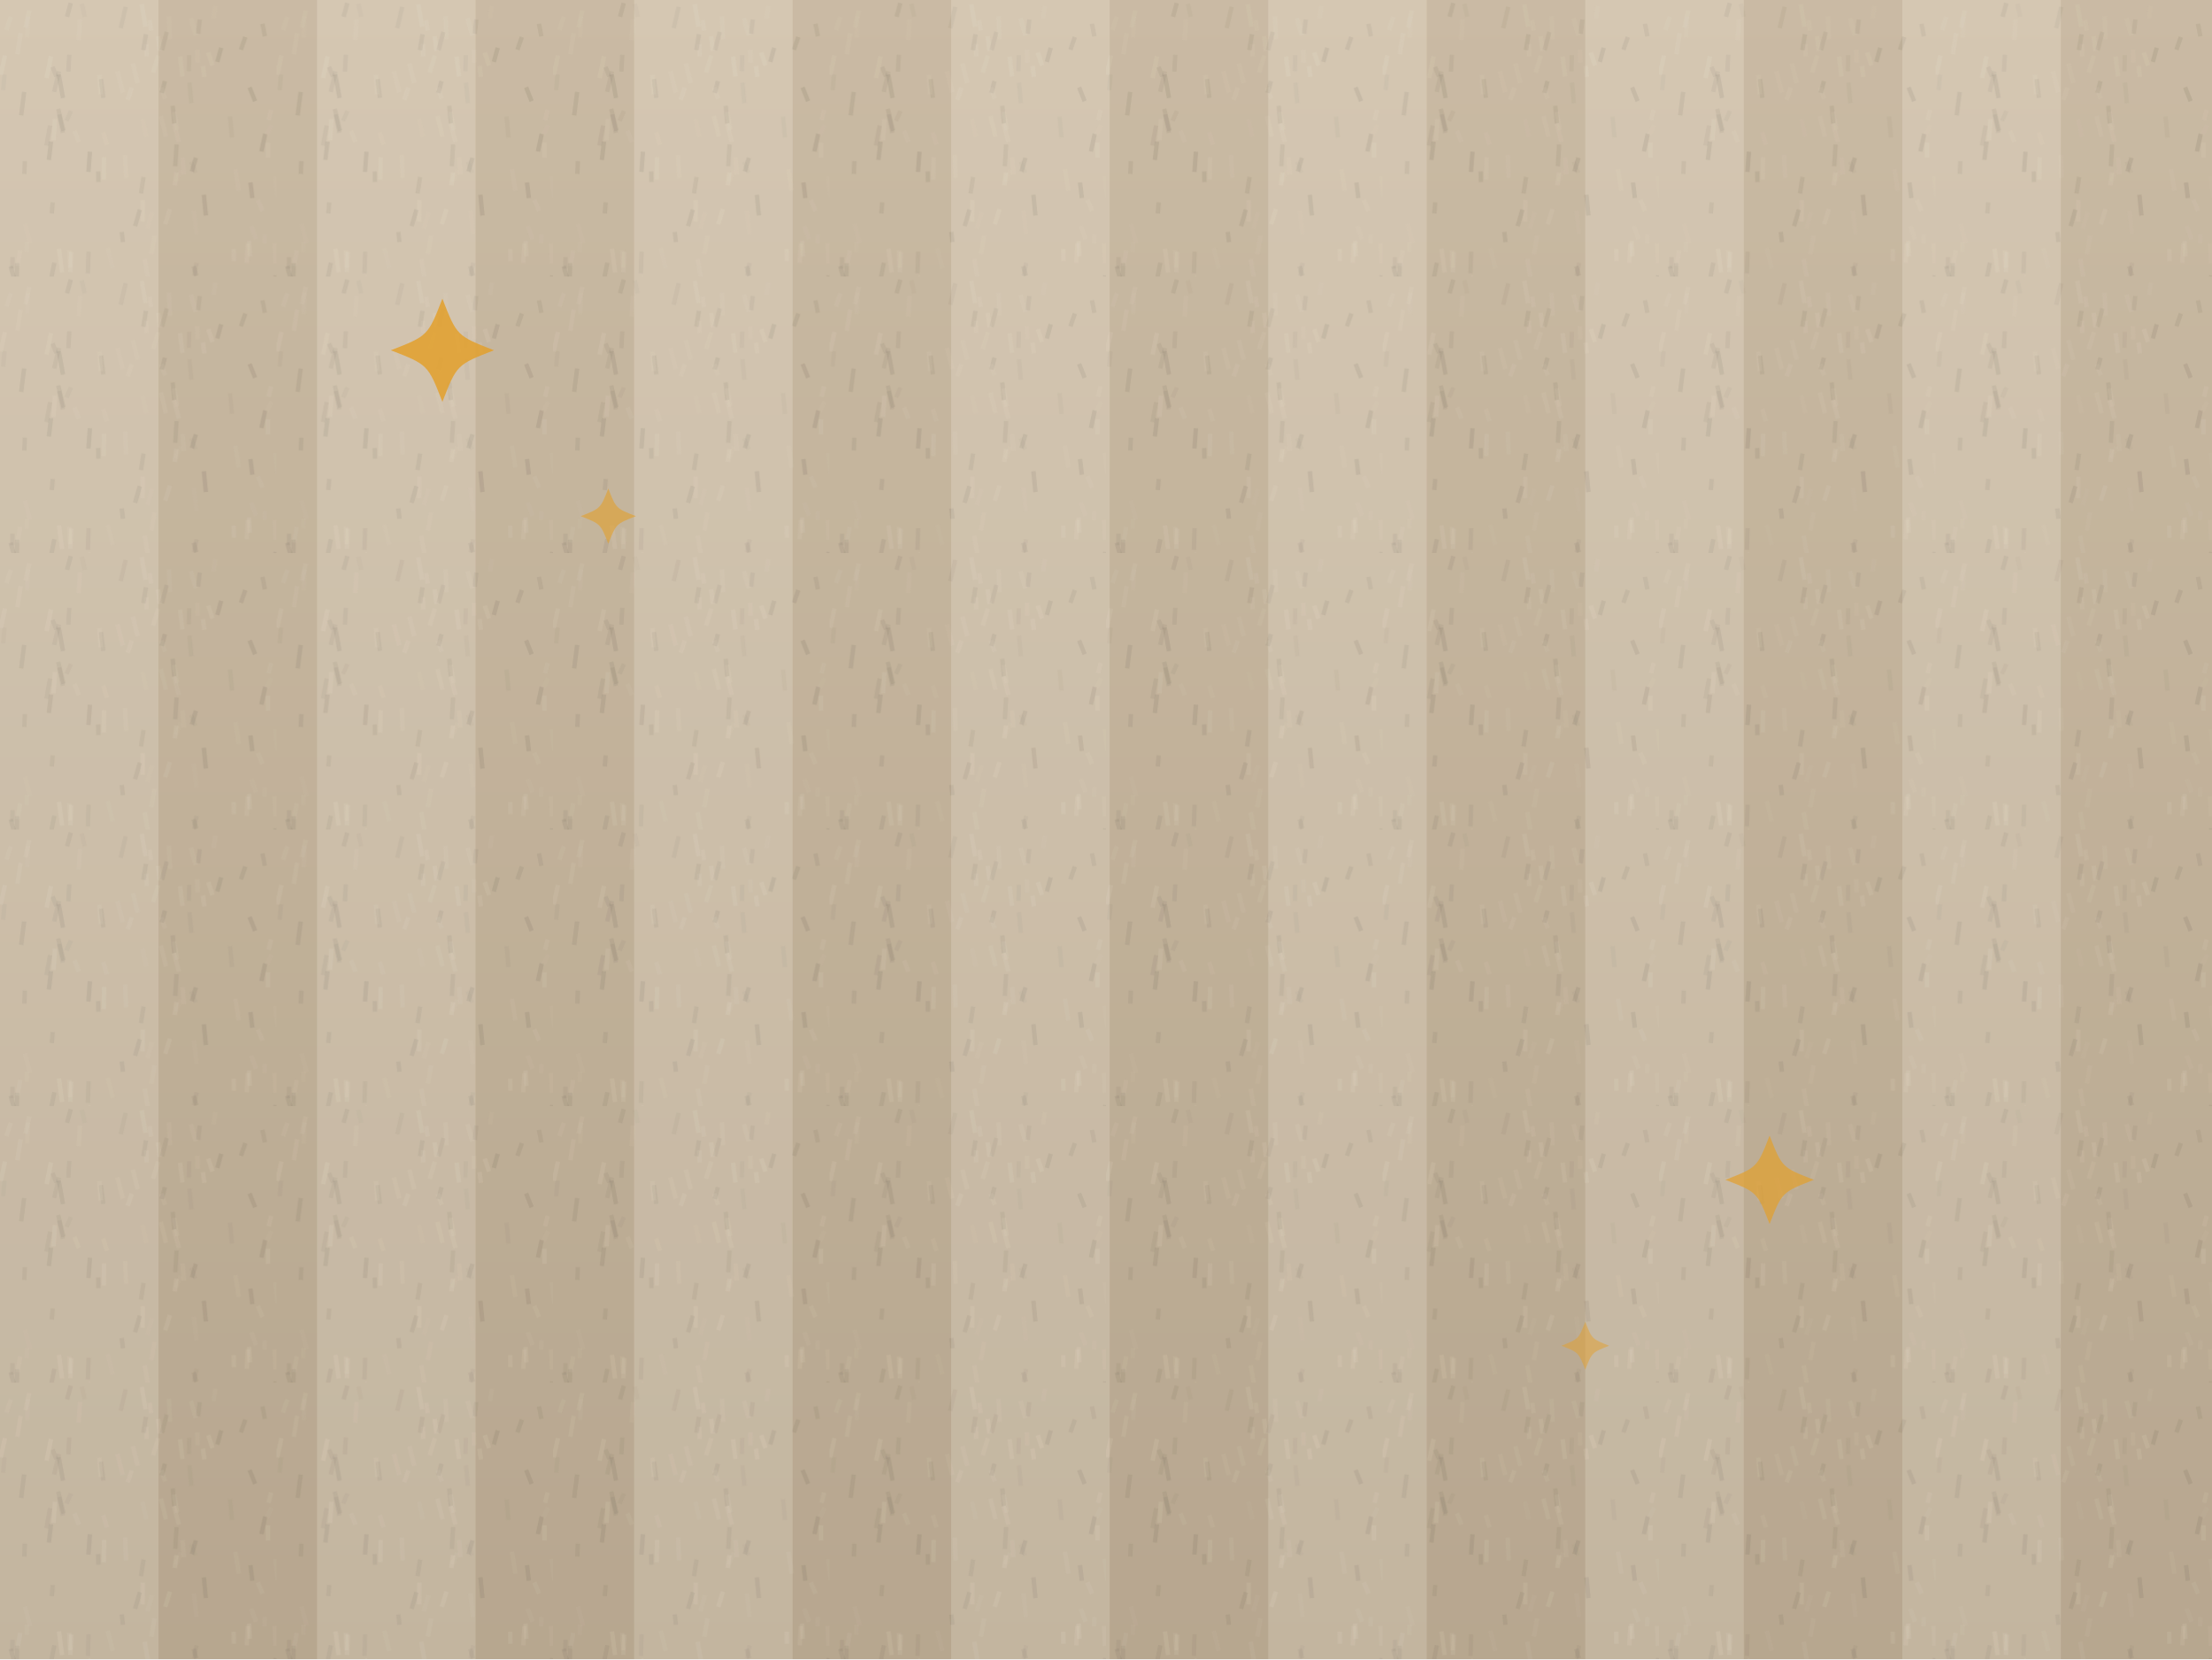
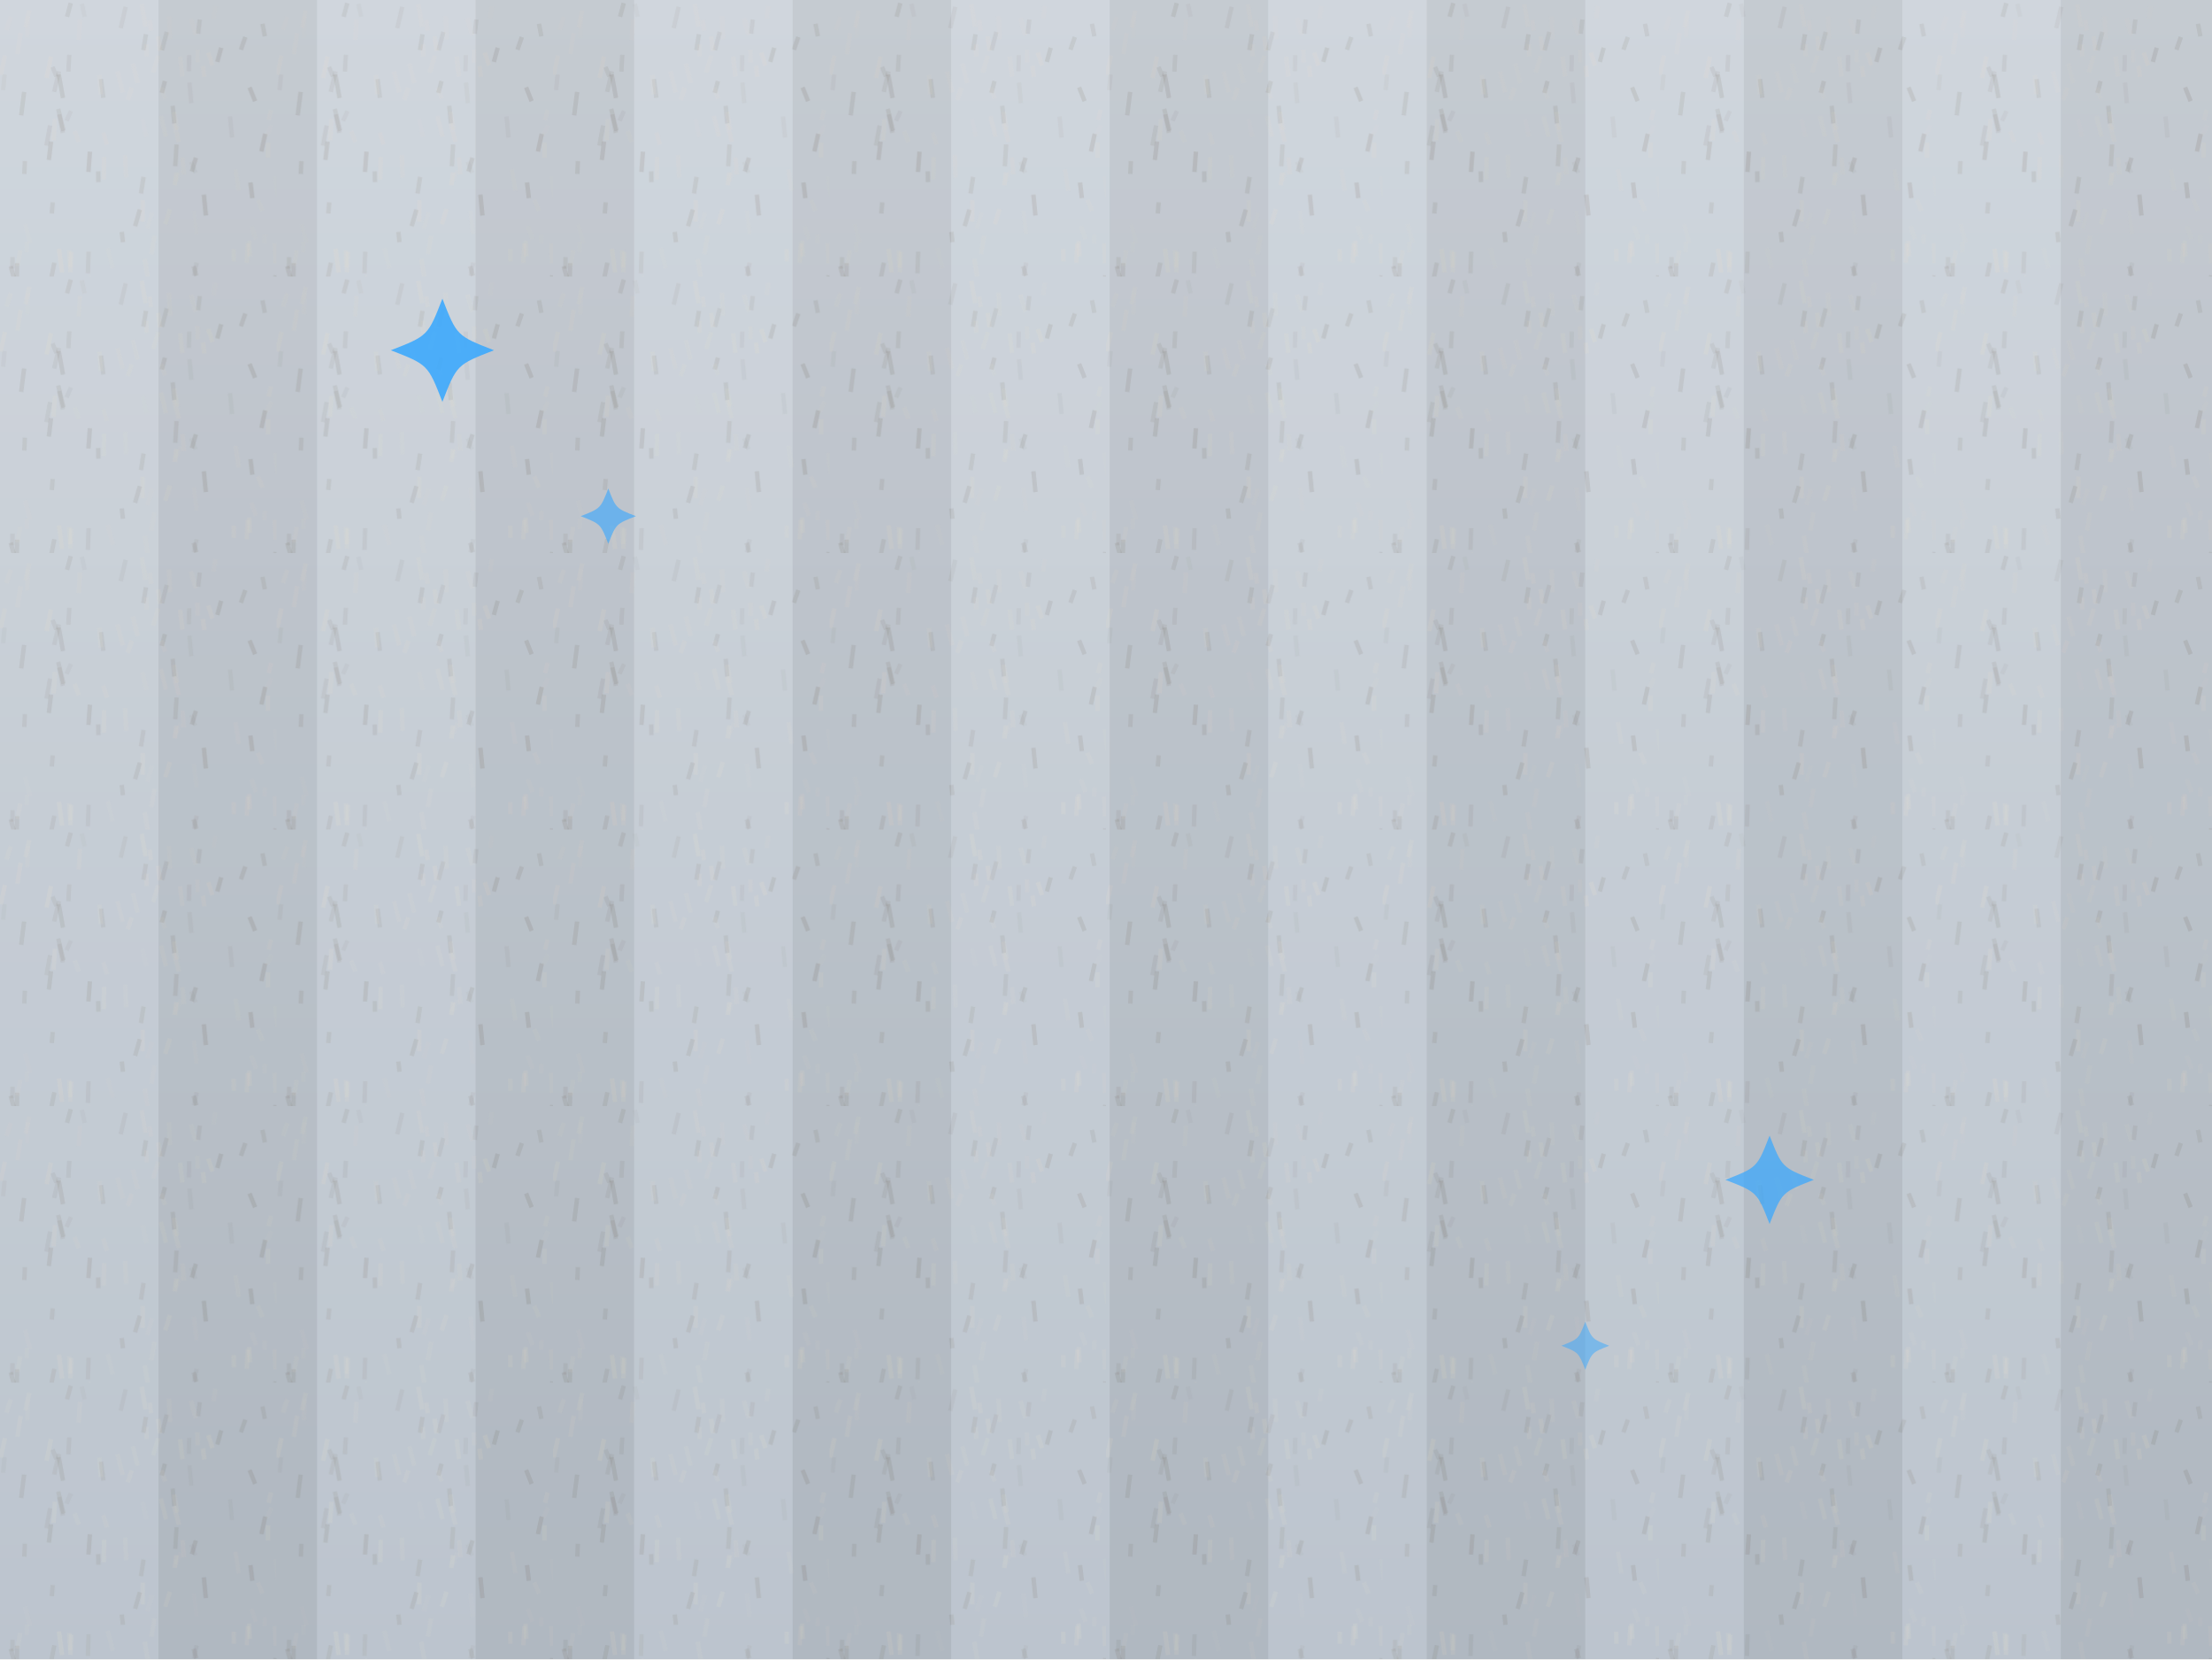
<svg xmlns="http://www.w3.org/2000/svg" viewBox="0 0 1200 900" width="1200" height="900" role="img">
  <defs>
    <linearGradient id="c" x1="0" y1="0" x2="0" y2="1">
-       <stop offset="0" stop-color="#c9b9a0" />
-       <stop offset="1" stop-color="#b3a288" />
+       <stop offset="0" stop-color="#c3ccd6" />
+       <stop offset="1" stop-color="#aab6c3" />
    </linearGradient>
  </defs>
  <rect width="1200" height="900" fill="url(#c)" />
  <defs>
    <pattern id="pile" width="150" height="150" patternUnits="userSpaceOnUse">
      <line x1="67.9" y1="84.0" x2="68.4" y2="96.4" stroke="#e4d8c2" stroke-width="2.4" opacity="0.10" />
      <line x1="27.7" y1="76.8" x2="26.5" y2="86.8" stroke="#5b5244" stroke-width="2.4" opacity="0.14" />
      <line x1="13.6" y1="121.4" x2="16.4" y2="132.0" stroke="#e4d8c2" stroke-width="2.4" opacity="0.05" />
      <line x1="98.1" y1="92.3" x2="95.4" y2="98.6" stroke="#e4d8c2" stroke-width="2.4" opacity="0.05" />
      <line x1="28.5" y1="36.3" x2="30.6" y2="41.5" stroke="#5b5244" stroke-width="2.4" opacity="0.10" />
      <line x1="77.9" y1="96.0" x2="76.5" y2="105.0" stroke="#5b5244" stroke-width="2.4" opacity="0.12" />
      <line x1="149.6" y1="149.4" x2="148.0" y2="161.1" stroke="#5b5244" stroke-width="2.4" opacity="0.13" />
      <line x1="43.4" y1="10.5" x2="42.7" y2="21.7" stroke="#e4d8c2" stroke-width="2.4" opacity="0.09" />
      <line x1="143.7" y1="127.1" x2="143.5" y2="132.1" stroke="#e4d8c2" stroke-width="2.4" opacity="0.07" />
      <line x1="147.1" y1="59.6" x2="145.7" y2="65.2" stroke="#e4d8c2" stroke-width="2.4" opacity="0.12" />
      <line x1="13.1" y1="49.9" x2="11.5" y2="62.6" stroke="#5b5244" stroke-width="2.4" opacity="0.13" />
      <line x1="15.2" y1="9.0" x2="14.8" y2="20.4" stroke="#e4d8c2" stroke-width="2.4" opacity="0.07" />
      <line x1="28.6" y1="109.8" x2="28.1" y2="115.8" stroke="#5b5244" stroke-width="2.4" opacity="0.12" />
      <line x1="31.9" y1="40.5" x2="34.2" y2="53.2" stroke="#5b5244" stroke-width="2.4" opacity="0.14" />
      <line x1="31.6" y1="59.1" x2="34.5" y2="71.0" stroke="#5b5244" stroke-width="2.4" opacity="0.12" />
      <line x1="32.0" y1="38.7" x2="29.4" y2="49.9" stroke="#5b5244" stroke-width="2.4" opacity="0.09" />
      <line x1="13.5" y1="87.4" x2="13.2" y2="94.4" stroke="#5b5244" stroke-width="2.4" opacity="0.12" />
      <line x1="143.9" y1="72.6" x2="141.8" y2="82.2" stroke="#5b5244" stroke-width="2.4" opacity="0.15" />
      <line x1="136.3" y1="122.7" x2="138.9" y2="129.7" stroke="#e4d8c2" stroke-width="2.4" opacity="0.07" />
      <line x1="29.5" y1="142.5" x2="27.1" y2="154.6" stroke="#5b5244" stroke-width="2.4" opacity="0.12" />
      <line x1="5.8" y1="144.4" x2="7.7" y2="151.3" stroke="#5b5244" stroke-width="2.4" opacity="0.13" />
      <line x1="89.5" y1="44.0" x2="87.8" y2="50.4" stroke="#5b5244" stroke-width="2.4" opacity="0.13" />
      <line x1="83.9" y1="127.9" x2="82.1" y2="137.8" stroke="#e4d8c2" stroke-width="2.4" opacity="0.08" />
      <line x1="2.5" y1="40.4" x2="1.7" y2="48.9" stroke="#5b5244" stroke-width="2.4" opacity="0.06" />
      <line x1="85.8" y1="19.7" x2="86.8" y2="27.6" stroke="#e4d8c2" stroke-width="2.4" opacity="0.15" />
      <line x1="103.7" y1="87.7" x2="106.1" y2="93.8" stroke="#5b5244" stroke-width="2.4" opacity="0.05" />
      <line x1="105.1" y1="144.4" x2="106.5" y2="149.6" stroke="#5b5244" stroke-width="2.4" opacity="0.12" />
      <line x1="47.8" y1="149.9" x2="50.2" y2="155.5" stroke="#e4d8c2" stroke-width="2.4" opacity="0.11" />
      <line x1="110.6" y1="105.6" x2="111.7" y2="116.9" stroke="#5b5244" stroke-width="2.4" opacity="0.15" />
      <line x1="135.1" y1="130.7" x2="135.6" y2="139.0" stroke="#e4d8c2" stroke-width="2.4" opacity="0.14" />
      <line x1="93.7" y1="57.4" x2="94.6" y2="67.0" stroke="#5b5244" stroke-width="2.4" opacity="0.12" />
      <line x1="149.0" y1="132.0" x2="149.5" y2="142.8" stroke="#e4d8c2" stroke-width="2.4" opacity="0.09" />
      <line x1="66.1" y1="125.8" x2="66.7" y2="131.4" stroke="#5b5244" stroke-width="2.4" opacity="0.13" />
      <line x1="72.1" y1="34.5" x2="74.7" y2="45.1" stroke="#e4d8c2" stroke-width="2.4" opacity="0.10" />
      <line x1="38.4" y1="1.7" x2="36.4" y2="9.1" stroke="#5b5244" stroke-width="2.4" opacity="0.12" />
      <line x1="135.9" y1="99.0" x2="136.9" y2="107.5" stroke="#5b5244" stroke-width="2.4" opacity="0.15" />
      <line x1="29.8" y1="64.6" x2="29.1" y2="76.1" stroke="#e4d8c2" stroke-width="2.4" opacity="0.15" />
      <line x1="87.5" y1="47.5" x2="89.6" y2="53.6" stroke="#e4d8c2" stroke-width="2.4" opacity="0.10" />
      <line x1="106.7" y1="142.5" x2="105.3" y2="149.7" stroke="#5b5244" stroke-width="2.4" opacity="0.07" />
      <line x1="32.1" y1="62.1" x2="34.1" y2="72.1" stroke="#5b5244" stroke-width="2.4" opacity="0.10" />
      <line x1="147.3" y1="67.9" x2="144.6" y2="73.5" stroke="#e4d8c2" stroke-width="2.4" opacity="0.05" />
      <line x1="106.3" y1="85.6" x2="104.1" y2="93.1" stroke="#5b5244" stroke-width="2.4" opacity="0.14" />
      <line x1="68.2" y1="3.7" x2="65.5" y2="15.3" stroke="#5b5244" stroke-width="2.4" opacity="0.08" />
      <line x1="94.4" y1="67.0" x2="97.1" y2="77.0" stroke="#e4d8c2" stroke-width="2.4" opacity="0.12" />
      <line x1="102.7" y1="29.9" x2="102.5" y2="38.7" stroke="#5b5244" stroke-width="2.4" opacity="0.07" />
      <line x1="107.1" y1="26.9" x2="107.2" y2="34.0" stroke="#e4d8c2" stroke-width="2.4" opacity="0.09" />
      <line x1="92.2" y1="113.4" x2="89.7" y2="121.6" stroke="#e4d8c2" stroke-width="2.4" opacity="0.14" />
      <line x1="139.9" y1="108.4" x2="142.4" y2="114.4" stroke="#e4d8c2" stroke-width="2.4" opacity="0.10" />
      <line x1="56.5" y1="85.3" x2="56.3" y2="97.4" stroke="#e4d8c2" stroke-width="2.4" opacity="0.14" />
      <line x1="97.7" y1="30.7" x2="99.0" y2="41.5" stroke="#e4d8c2" stroke-width="2.4" opacity="0.14" />
      <line x1="32.0" y1="135.0" x2="33.7" y2="147.8" stroke="#e4d8c2" stroke-width="2.4" opacity="0.16" />
      <line x1="48.1" y1="136.5" x2="47.7" y2="148.3" stroke="#5b5244" stroke-width="2.4" opacity="0.09" />
      <line x1="82.5" y1="115.2" x2="79.9" y2="124.1" stroke="#e4d8c2" stroke-width="2.4" opacity="0.05" />
      <line x1="120.0" y1="25.9" x2="117.9" y2="33.6" stroke="#5b5244" stroke-width="2.4" opacity="0.14" />
      <line x1="77.5" y1="108.5" x2="77.4" y2="120.3" stroke="#e4d8c2" stroke-width="2.4" opacity="0.13" />
      <line x1="142.4" y1="12.9" x2="143.7" y2="19.7" stroke="#5b5244" stroke-width="2.4" opacity="0.11" />
      <line x1="95.8" y1="78.4" x2="95.1" y2="90.2" stroke="#5b5244" stroke-width="2.4" opacity="0.11" />
      <line x1="126.8" y1="135.1" x2="126.9" y2="141.7" stroke="#e4d8c2" stroke-width="2.4" opacity="0.14" />
      <line x1="85.9" y1="30.1" x2="83.1" y2="39.4" stroke="#e4d8c2" stroke-width="2.4" opacity="0.11" />
      <line x1="145.4" y1="77.4" x2="145.4" y2="85.6" stroke="#e4d8c2" stroke-width="2.4" opacity="0.14" />
      <line x1="103.6" y1="9.9" x2="106.2" y2="19.2" stroke="#e4d8c2" stroke-width="2.4" opacity="0.10" />
      <line x1="40.4" y1="71.0" x2="42.8" y2="77.0" stroke="#e4d8c2" stroke-width="2.4" opacity="0.10" />
      <line x1="71.5" y1="47.6" x2="69.3" y2="54.1" stroke="#e4d8c2" stroke-width="2.4" opacity="0.12" />
      <line x1="116.9" y1="3.4" x2="115.8" y2="10.0" stroke="#e4d8c2" stroke-width="2.4" opacity="0.07" />
      <line x1="53.3" y1="93.0" x2="53.4" y2="98.8" stroke="#5b5244" stroke-width="2.4" opacity="0.13" />
      <line x1="37.6" y1="29.7" x2="37.1" y2="38.9" stroke="#5b5244" stroke-width="2.4" opacity="0.10" />
      <line x1="79.4" y1="24.0" x2="79.6" y2="30.6" stroke="#e4d8c2" stroke-width="2.4" opacity="0.12" />
      <line x1="127.7" y1="91.8" x2="129.6" y2="103.6" stroke="#e4d8c2" stroke-width="2.4" opacity="0.08" />
      <line x1="135.4" y1="47.4" x2="138.4" y2="54.9" stroke="#5b5244" stroke-width="2.4" opacity="0.15" />
      <line x1="133.1" y1="20.1" x2="130.7" y2="27.0" stroke="#5b5244" stroke-width="2.4" opacity="0.13" />
      <line x1="124.8" y1="63.2" x2="125.9" y2="74.6" stroke="#5b5244" stroke-width="2.4" opacity="0.06" />
      <line x1="2.7" y1="30.1" x2="0.4" y2="40.6" stroke="#e4d8c2" stroke-width="2.4" opacity="0.15" />
      <line x1="75.9" y1="113.7" x2="73.3" y2="122.7" stroke="#5b5244" stroke-width="2.4" opacity="0.13" />
      <line x1="15.9" y1="5.6" x2="13.8" y2="15.0" stroke="#e4d8c2" stroke-width="2.4" opacity="0.11" />
      <line x1="27.7" y1="30.6" x2="25.3" y2="42.3" stroke="#e4d8c2" stroke-width="2.4" opacity="0.16" />
      <line x1="9.3" y1="142.7" x2="9.1" y2="151.4" stroke="#5b5244" stroke-width="2.4" opacity="0.13" />
      <line x1="77.3" y1="64.5" x2="79.4" y2="74.3" stroke="#e4d8c2" stroke-width="2.4" opacity="0.05" />
      <line x1="27.2" y1="68.1" x2="25.2" y2="79.0" stroke="#5b5244" stroke-width="2.4" opacity="0.09" />
      <line x1="76.9" y1="2.3" x2="79.0" y2="14.5" stroke="#e4d8c2" stroke-width="2.4" opacity="0.14" />
      <line x1="94.4" y1="60.7" x2="96.2" y2="70.5" stroke="#e4d8c2" stroke-width="2.4" opacity="0.11" />
      <line x1="38.7" y1="136.7" x2="38.2" y2="147.7" stroke="#e4d8c2" stroke-width="2.4" opacity="0.14" />
      <line x1="134.5" y1="132.0" x2="133.9" y2="142.5" stroke="#e4d8c2" stroke-width="2.4" opacity="0.13" />
      <line x1="108.4" y1="10.6" x2="107.5" y2="18.3" stroke="#5b5244" stroke-width="2.4" opacity="0.10" />
      <line x1="95.8" y1="93.6" x2="94.8" y2="100.5" stroke="#e4d8c2" stroke-width="2.4" opacity="0.15" />
      <line x1="99.0" y1="85.4" x2="99.8" y2="94.7" stroke="#e4d8c2" stroke-width="2.4" opacity="0.09" />
      <line x1="105.2" y1="114.3" x2="106.6" y2="127.1" stroke="#e4d8c2" stroke-width="2.4" opacity="0.05" />
      <line x1="38.5" y1="60.2" x2="36.1" y2="65.6" stroke="#5b5244" stroke-width="2.4" opacity="0.07" />
      <line x1="37.6" y1="135.8" x2="38.0" y2="145.2" stroke="#e4d8c2" stroke-width="2.4" opacity="0.11" />
      <line x1="149.3" y1="95.7" x2="150.8" y2="107.2" stroke="#e4d8c2" stroke-width="2.4" opacity="0.06" />
      <line x1="6.8" y1="139.5" x2="6.7" y2="145.8" stroke="#5b5244" stroke-width="2.4" opacity="0.10" />
      <line x1="91.7" y1="8.8" x2="92.3" y2="21.3" stroke="#e4d8c2" stroke-width="2.4" opacity="0.10" />
      <line x1="54.8" y1="42.9" x2="56.1" y2="53.1" stroke="#5b5244" stroke-width="2.4" opacity="0.11" />
      <line x1="44.4" y1="2.1" x2="45.9" y2="9.1" stroke="#5b5244" stroke-width="2.4" opacity="0.05" />
      <line x1="58.5" y1="134.6" x2="61.2" y2="145.6" stroke="#e4d8c2" stroke-width="2.4" opacity="0.06" />
      <line x1="11.0" y1="135.8" x2="9.5" y2="144.3" stroke="#e4d8c2" stroke-width="2.4" opacity="0.10" />
      <line x1="78.5" y1="140.6" x2="80.4" y2="151.4" stroke="#e4d8c2" stroke-width="2.4" opacity="0.10" />
      <line x1="90.5" y1="17.3" x2="87.9" y2="27.3" stroke="#5b5244" stroke-width="2.4" opacity="0.10" />
      <line x1="79.2" y1="18.6" x2="77.8" y2="27.2" stroke="#5b5244" stroke-width="2.4" opacity="0.12" />
      <line x1="87.3" y1="62.9" x2="90.1" y2="74.2" stroke="#e4d8c2" stroke-width="2.4" opacity="0.11" />
      <line x1="110.1" y1="35.8" x2="110.9" y2="41.7" stroke="#e4d8c2" stroke-width="2.4" opacity="0.15" />
      <line x1="53.9" y1="40.7" x2="54.7" y2="51.2" stroke="#e4d8c2" stroke-width="2.4" opacity="0.11" />
      <line x1="113.0" y1="28.5" x2="115.3" y2="35.5" stroke="#e4d8c2" stroke-width="2.4" opacity="0.16" />
      <line x1="5.9" y1="9.1" x2="3.5" y2="16.3" stroke="#e4d8c2" stroke-width="2.4" opacity="0.10" />
      <line x1="81.2" y1="10.9" x2="82.0" y2="16.6" stroke="#e4d8c2" stroke-width="2.4" opacity="0.12" />
      <line x1="56.0" y1="71.8" x2="58.0" y2="78.5" stroke="#e4d8c2" stroke-width="2.4" opacity="0.09" />
      <line x1="11.2" y1="18.0" x2="9.4" y2="29.4" stroke="#e4d8c2" stroke-width="2.4" opacity="0.12" />
      <line x1="63.7" y1="38.7" x2="66.6" y2="50.2" stroke="#e4d8c2" stroke-width="2.4" opacity="0.09" />
      <line x1="48.8" y1="82.3" x2="48.0" y2="93.3" stroke="#5b5244" stroke-width="2.4" opacity="0.15" />
      <line x1="14.6" y1="131.3" x2="14.5" y2="136.9" stroke="#e4d8c2" stroke-width="2.4" opacity="0.06" />
      <line x1="102.8" y1="44.8" x2="103.8" y2="56.0" stroke="#5b5244" stroke-width="2.4" opacity="0.06" />
    </pattern>
  </defs>
  <rect width="1200" height="900" fill="url(#pile)" />
  <rect x="0" y="0" width="86" height="900" fill="#ffffff" opacity="0.13" />
  <rect x="86" y="0" width="86" height="900" fill="#7a6a52" opacity="0.06" />
  <rect x="172" y="0" width="86" height="900" fill="#ffffff" opacity="0.13" />
  <rect x="258" y="0" width="86" height="900" fill="#7a6a52" opacity="0.06" />
  <rect x="344" y="0" width="86" height="900" fill="#ffffff" opacity="0.13" />
  <rect x="430" y="0" width="86" height="900" fill="#7a6a52" opacity="0.06" />
  <rect x="516" y="0" width="86" height="900" fill="#ffffff" opacity="0.13" />
  <rect x="602" y="0" width="86" height="900" fill="#7a6a52" opacity="0.06" />
  <rect x="688" y="0" width="86" height="900" fill="#ffffff" opacity="0.13" />
  <rect x="774" y="0" width="86" height="900" fill="#7a6a52" opacity="0.06" />
  <rect x="860" y="0" width="86" height="900" fill="#ffffff" opacity="0.13" />
  <rect x="946" y="0" width="86" height="900" fill="#7a6a52" opacity="0.06" />
  <rect x="1032" y="0" width="86" height="900" fill="#ffffff" opacity="0.13" />
  <rect x="1118" y="0" width="86" height="900" fill="#7a6a52" opacity="0.06" />
  <rect width="1200" height="900" fill="#fff6e6" opacity="0.10" />
-   <path d="M 240 162 C 247.84 182.16 247.84 182.16 268 190 C 247.84 197.84 247.84 197.84 240 218 C 232.16 197.84 232.16 197.84 212 190 C 232.16 182.16 232.16 182.16 240 162 Z" fill="#e3a02c" opacity="0.85" />
-   <path d="M 330 265 C 334.2 275.8 334.2 275.8 345 280 C 334.2 284.2 334.2 284.2 330 295 C 325.8 284.2 325.8 284.2 315 280 C 325.8 275.8 325.8 275.8 330 265 Z" fill="#e3a02c" opacity="0.6" />
-   <path d="M 960 616 C 966.72 633.28 966.72 633.28 984 640 C 966.72 646.72 966.72 646.72 960 664 C 953.28 646.72 953.28 646.72 936 640 C 953.28 633.28 953.28 633.28 960 616 Z" fill="#e3a02c" opacity="0.7" />
-   <path d="M 860 717 C 863.64 726.36 863.64 726.36 873 730 C 863.64 733.64 863.64 733.64 860 743 C 856.36 733.64 856.36 733.64 847 730 C 856.36 726.36 856.36 726.36 860 717 Z" fill="#e3a02c" opacity="0.5" />
+   <path d="M 240 162 C 247.84 182.16 247.84 182.16 268 190 C 247.84 197.84 247.84 197.84 240 218 C 232.16 197.84 232.16 197.84 212 190 C 232.16 182.16 232.16 182.16 240 162 Z" fill="#35a7ff" opacity="0.85" />
+   <path d="M 330 265 C 334.2 275.8 334.2 275.8 345 280 C 334.2 284.2 334.2 284.2 330 295 C 325.8 284.2 325.8 284.2 315 280 C 325.8 275.8 325.8 275.8 330 265 Z" fill="#35a7ff" opacity="0.6" />
+   <path d="M 960 616 C 966.72 633.28 966.72 633.28 984 640 C 966.72 646.72 966.72 646.72 960 664 C 953.28 646.72 953.28 646.72 936 640 C 953.28 633.28 953.28 633.28 960 616 Z" fill="#35a7ff" opacity="0.7" />
+   <path d="M 860 717 C 863.64 726.36 863.64 726.36 873 730 C 863.64 733.64 863.64 733.64 860 743 C 856.36 733.64 856.36 733.64 847 730 C 856.36 726.36 856.36 726.36 860 717 Z" fill="#35a7ff" opacity="0.5" />
</svg>
